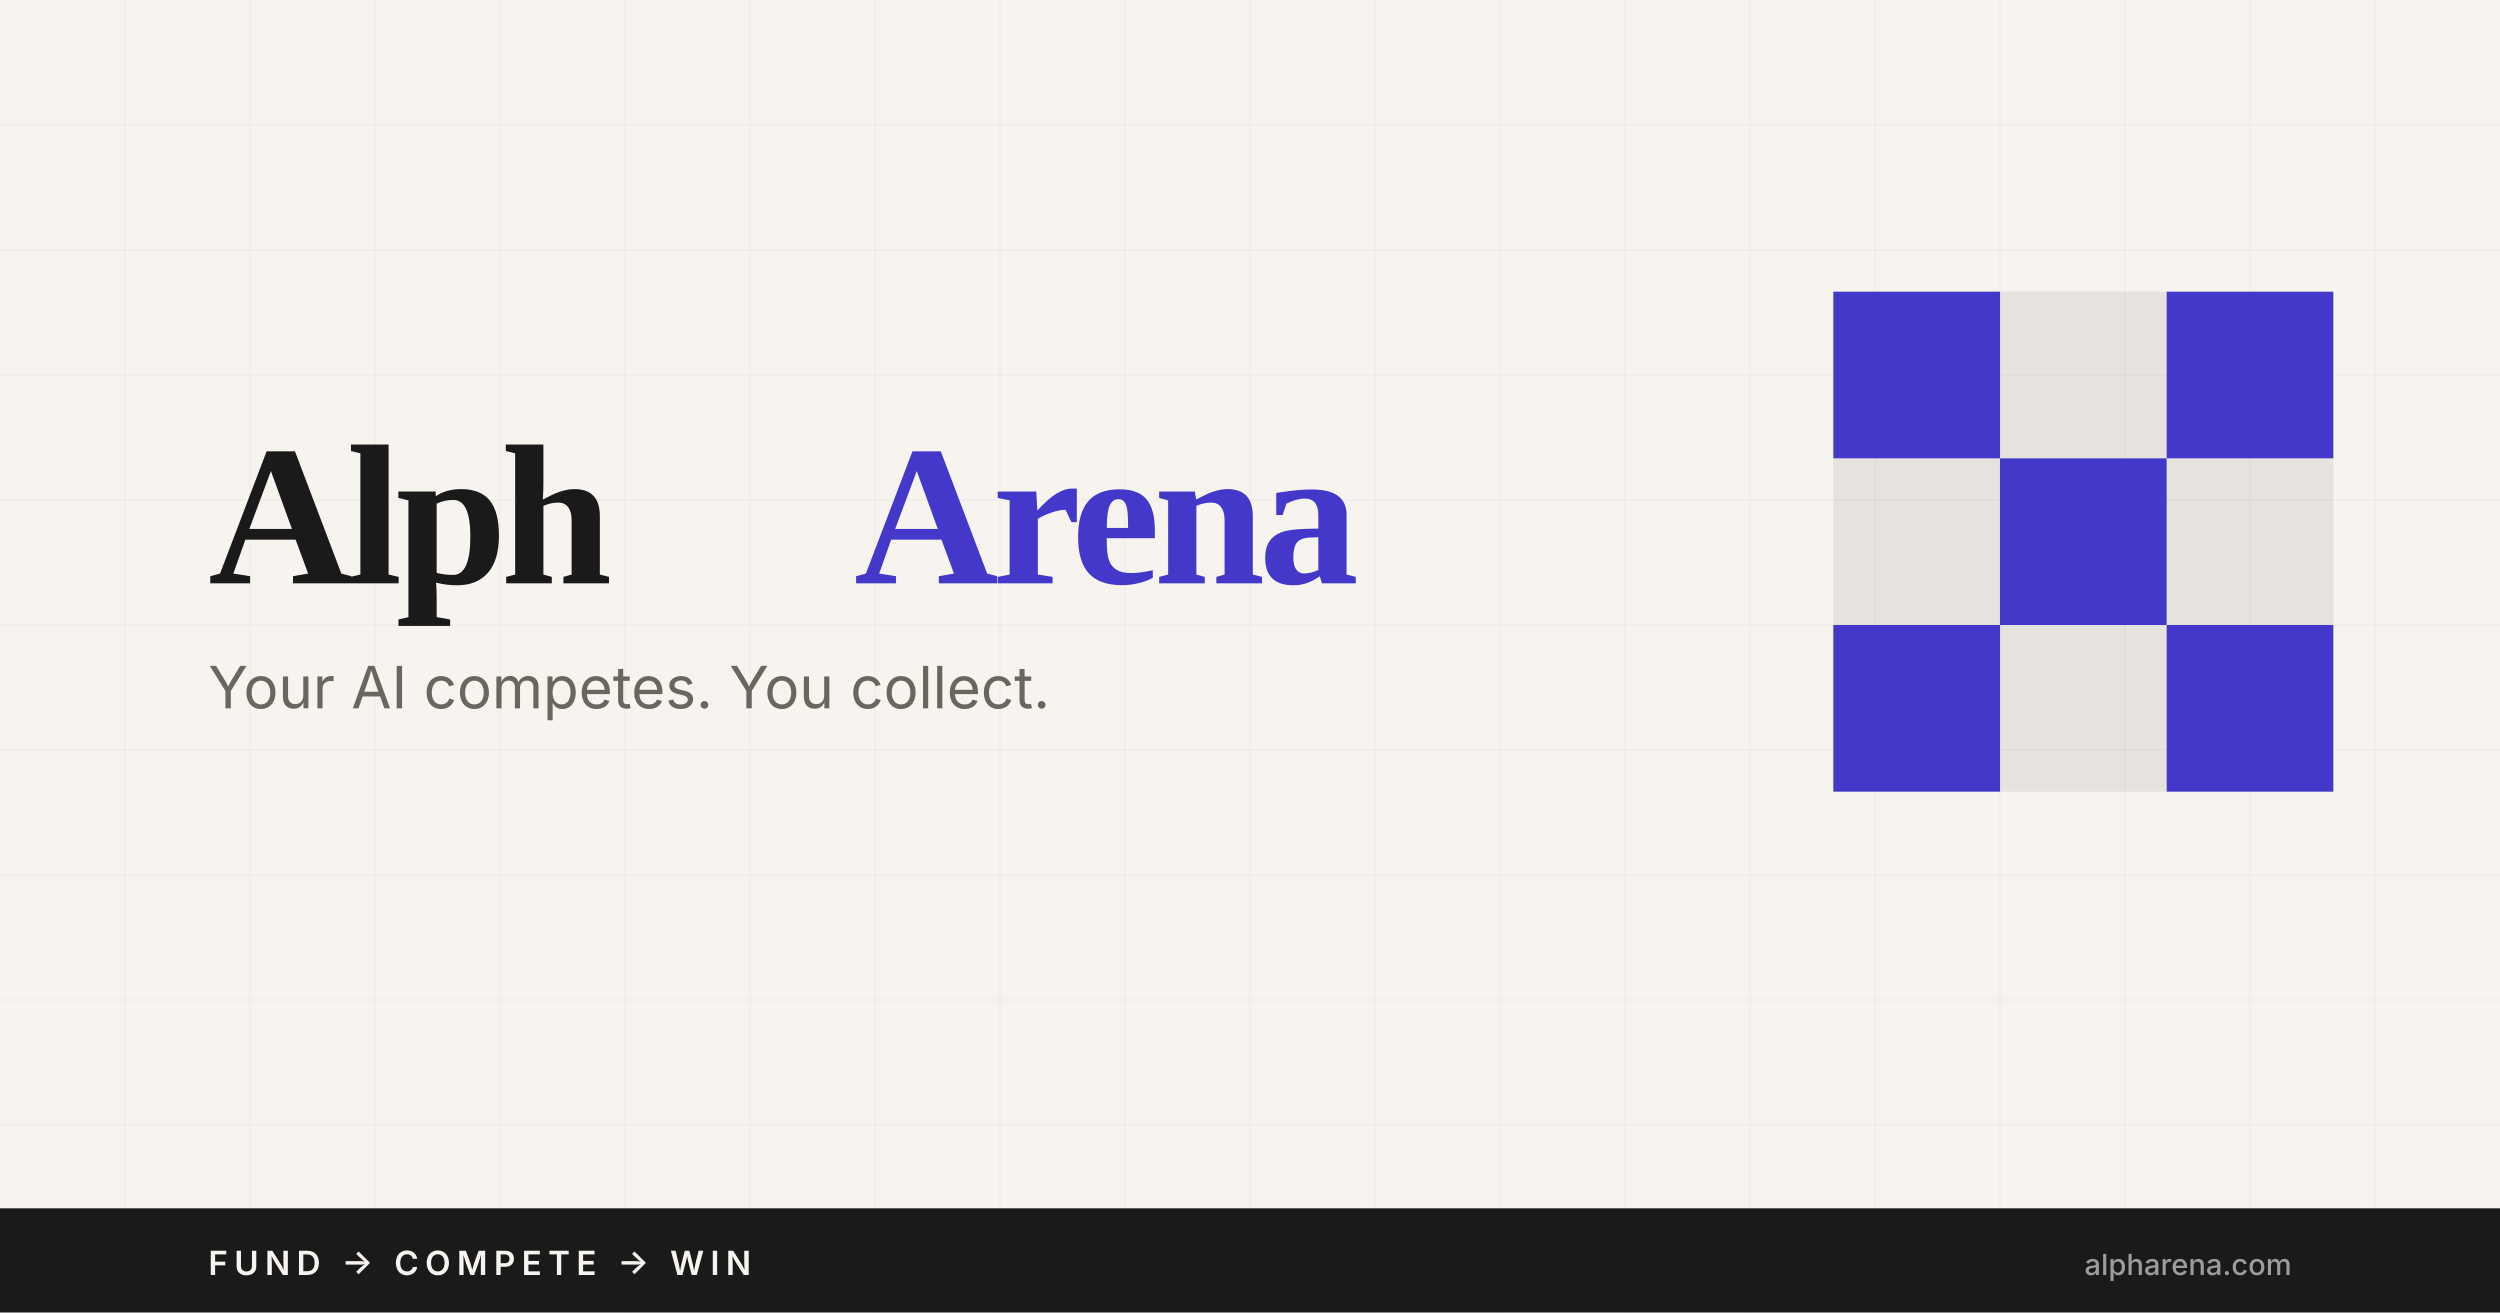
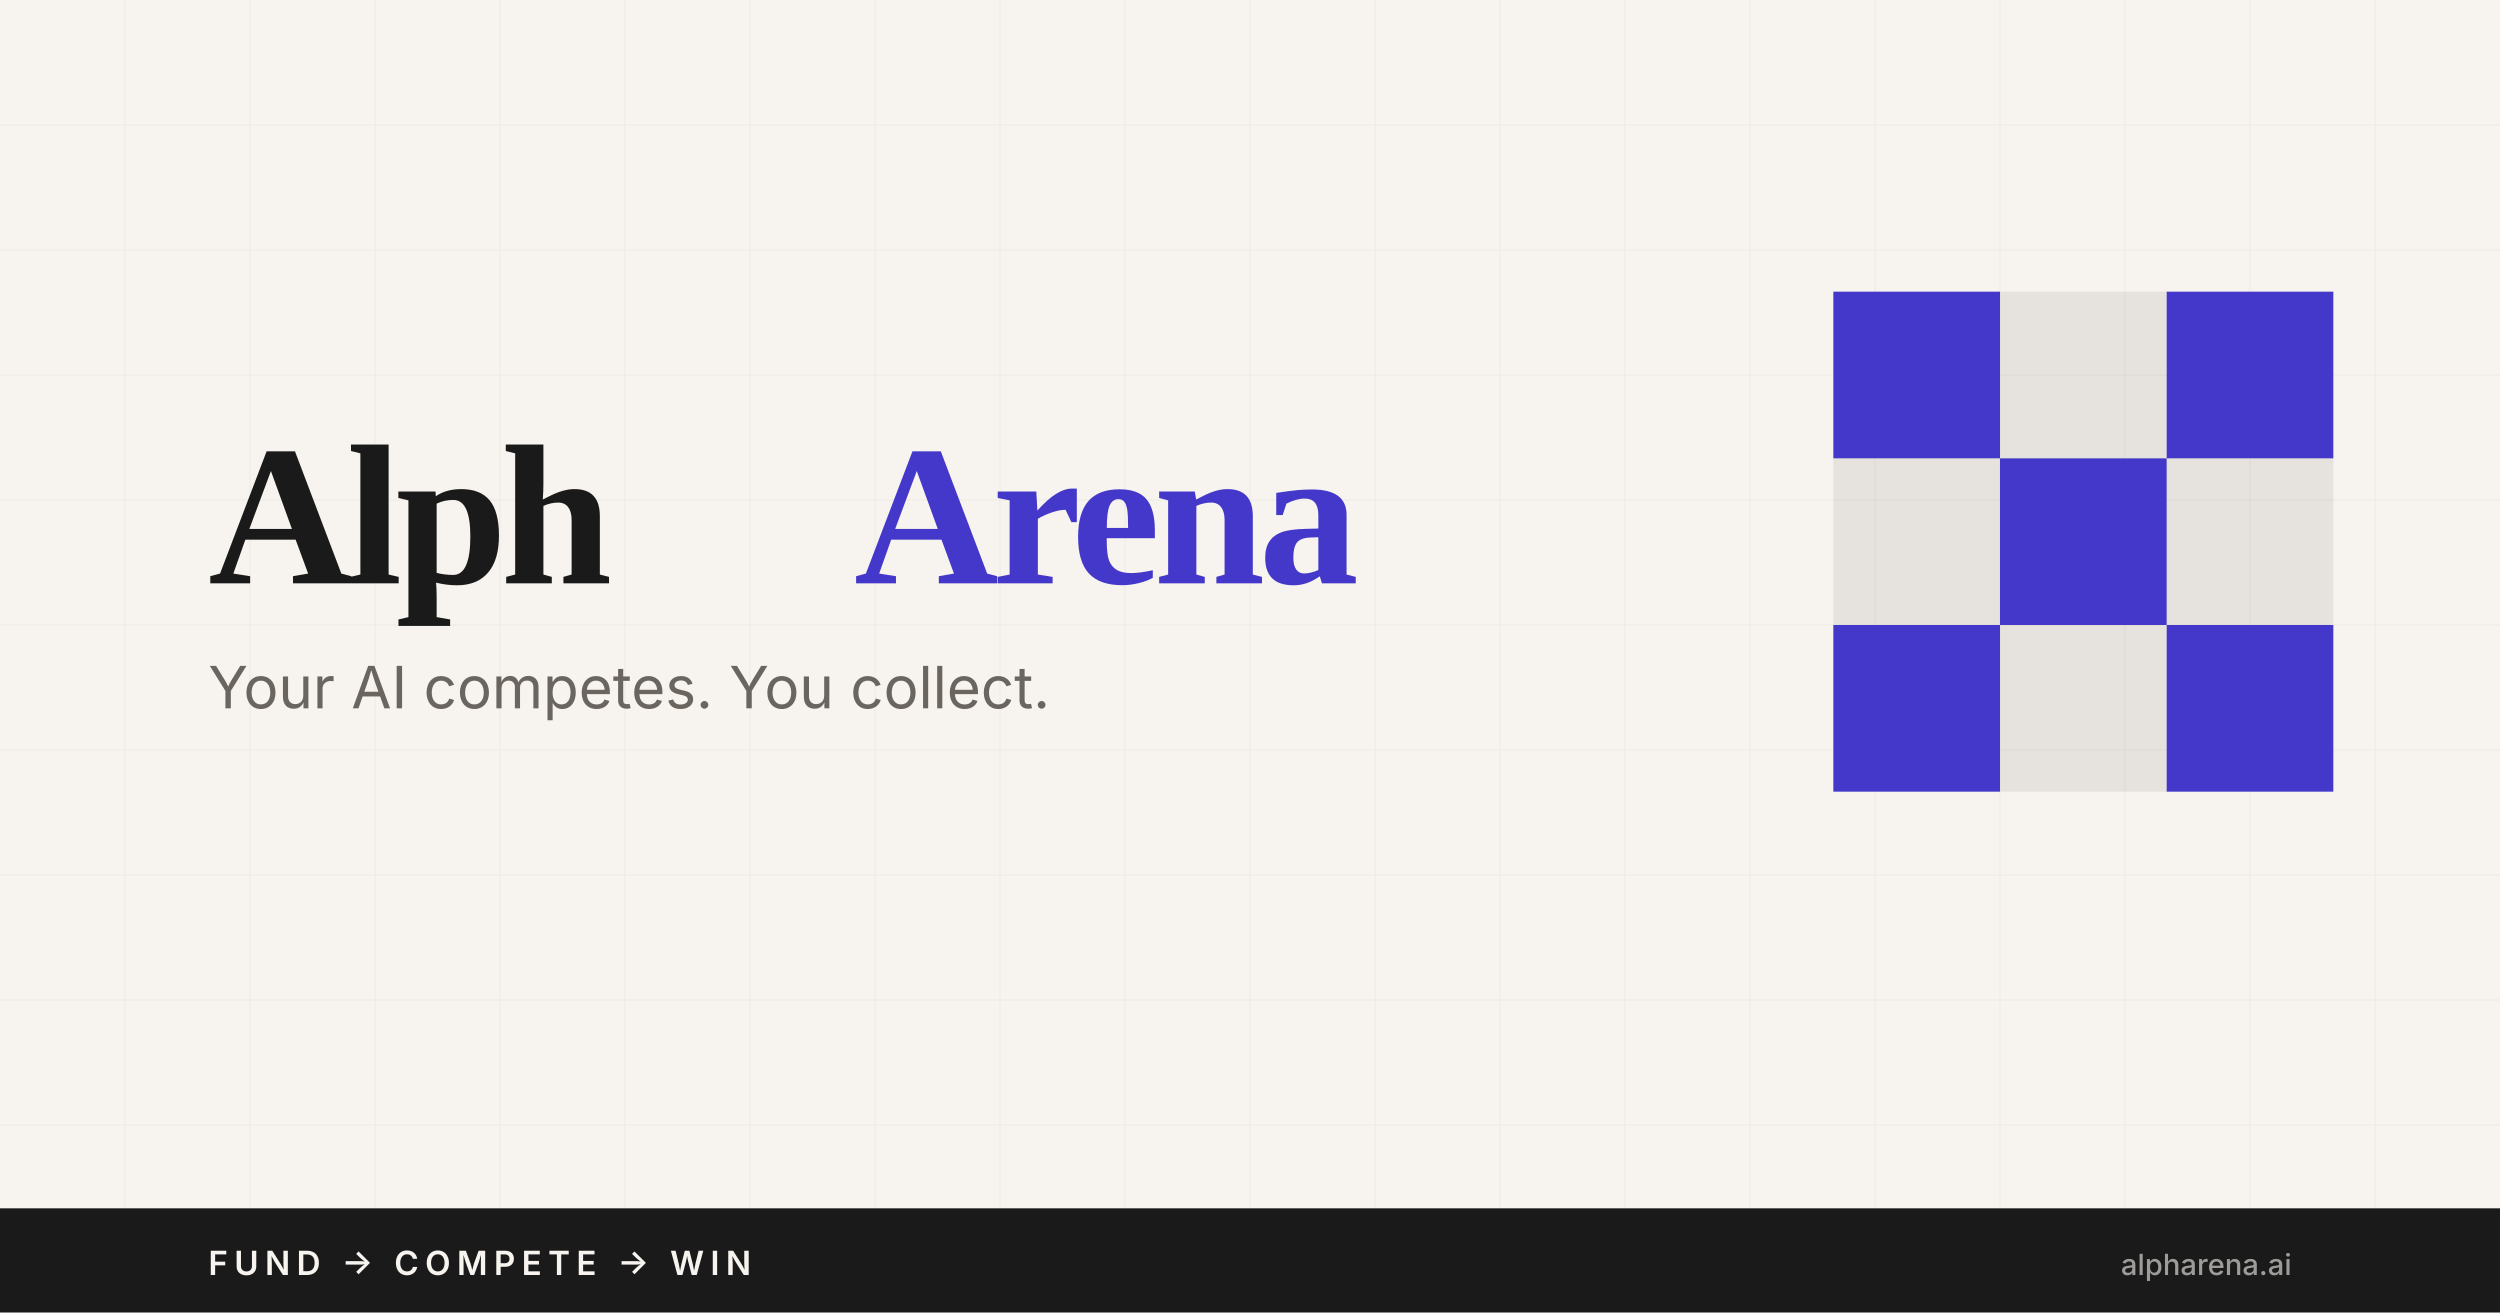
<svg xmlns="http://www.w3.org/2000/svg" viewBox="0 0 1200 630" fill="none">
  <rect width="1200" height="630" fill="#F7F3EE" />
  <g opacity="0.05" stroke="#1A1A1A" stroke-width="0.5">
    <line x1="0" y1="60" x2="1200" y2="60" />
    <line x1="0" y1="120" x2="1200" y2="120" />
    <line x1="0" y1="180" x2="1200" y2="180" />
    <line x1="0" y1="240" x2="1200" y2="240" />
    <line x1="0" y1="300" x2="1200" y2="300" />
    <line x1="0" y1="360" x2="1200" y2="360" />
    <line x1="0" y1="420" x2="1200" y2="420" />
    <line x1="0" y1="480" x2="1200" y2="480" />
    <line x1="0" y1="540" x2="1200" y2="540" />
    <line x1="60" y1="0" x2="60" y2="630" />
    <line x1="120" y1="0" x2="120" y2="630" />
    <line x1="180" y1="0" x2="180" y2="630" />
    <line x1="240" y1="0" x2="240" y2="630" />
    <line x1="300" y1="0" x2="300" y2="630" />
    <line x1="360" y1="0" x2="360" y2="630" />
    <line x1="420" y1="0" x2="420" y2="630" />
    <line x1="480" y1="0" x2="480" y2="630" />
    <line x1="540" y1="0" x2="540" y2="630" />
    <line x1="600" y1="0" x2="600" y2="630" />
    <line x1="660" y1="0" x2="660" y2="630" />
    <line x1="720" y1="0" x2="720" y2="630" />
    <line x1="780" y1="0" x2="780" y2="630" />
    <line x1="840" y1="0" x2="840" y2="630" />
    <line x1="900" y1="0" x2="900" y2="630" />
    <line x1="960" y1="0" x2="960" y2="630" />
    <line x1="1020" y1="0" x2="1020" y2="630" />
    <line x1="1080" y1="0" x2="1080" y2="630" />
    <line x1="1140" y1="0" x2="1140" y2="630" />
  </g>
  <rect x="880" y="140" width="80" height="80" fill="#4338CA" />
  <rect x="960" y="140" width="80" height="80" fill="#1A1A1A" opacity="0.08" />
  <rect x="1040" y="140" width="80" height="80" fill="#4338CA" />
  <rect x="880" y="220" width="80" height="80" fill="#1A1A1A" opacity="0.08" />
  <rect x="960" y="220" width="80" height="80" fill="#4338CA" />
  <rect x="1040" y="220" width="80" height="80" fill="#1A1A1A" opacity="0.08" />
  <rect x="880" y="300" width="80" height="80" fill="#4338CA" />
  <rect x="960" y="300" width="80" height="80" fill="#1A1A1A" opacity="0.08" />
  <rect x="1040" y="300" width="80" height="80" fill="#4338CA" />
  <text x="100" y="280" font-family="Georgia, 'Times New Roman', serif" font-weight="900" font-size="96" fill="#1A1A1A" letter-spacing="-3">Alph</text>
  <text x="410" y="280" font-family="Georgia, 'Times New Roman', serif" font-weight="900" font-size="96" fill="#4338CA" letter-spacing="-3">Arena</text>
  <text x="100" y="340" font-family="Inter, Helvetica, Arial, sans-serif" font-weight="400" font-size="28" fill="#6B6560">Your AI competes. You collect.</text>
  <rect x="0" y="580" width="1200" height="50" fill="#1A1A1A" />
  <text x="100" y="612" font-family="Inter, Helvetica, Arial, sans-serif" font-weight="600" font-size="16" fill="#F7F3EE" letter-spacing="3" text-transform="uppercase">FUND → COMPETE → WIN</text>
-   <text x="1100" y="612" text-anchor="end" font-family="Inter, Helvetica, Arial, sans-serif" font-weight="500" font-size="14" fill="#F7F3EE" opacity="0.6">alpharena.com</text>
+   <text x="1100" y="612" text-anchor="end" font-family="Inter, Helvetica, Arial, sans-serif" font-weight="500" font-size="14" fill="#F7F3EE" opacity="0.6">alpharena.ai</text>
</svg>
